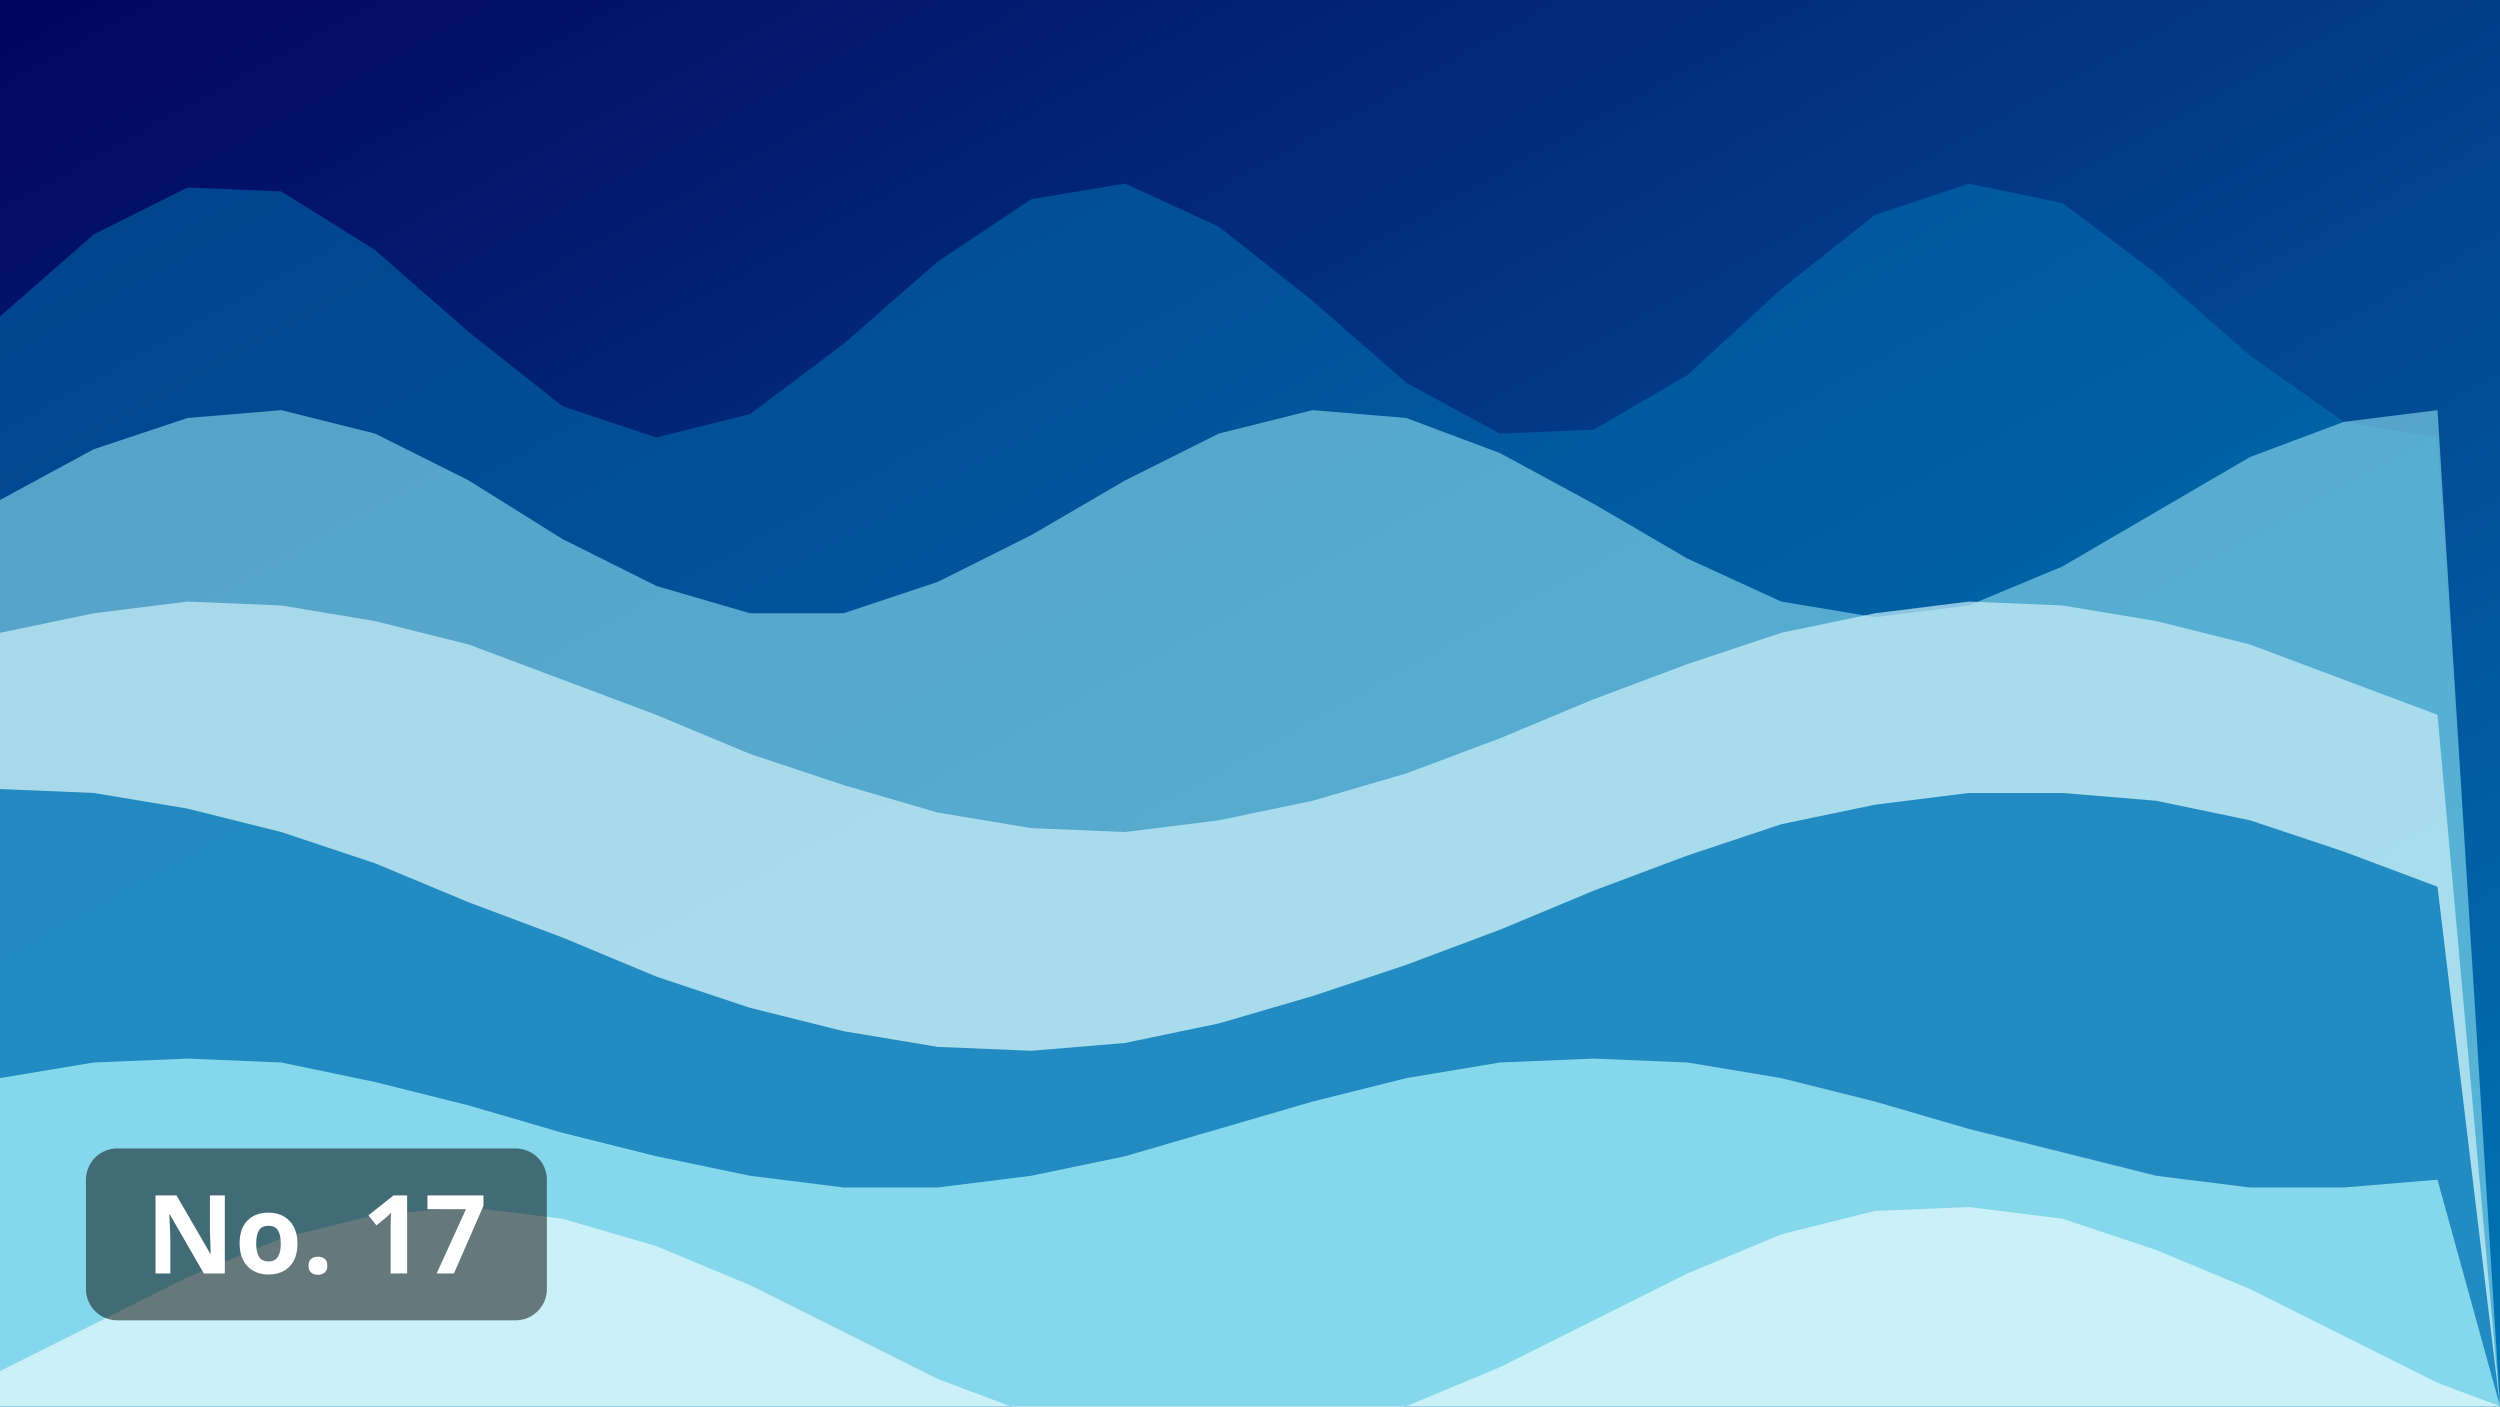
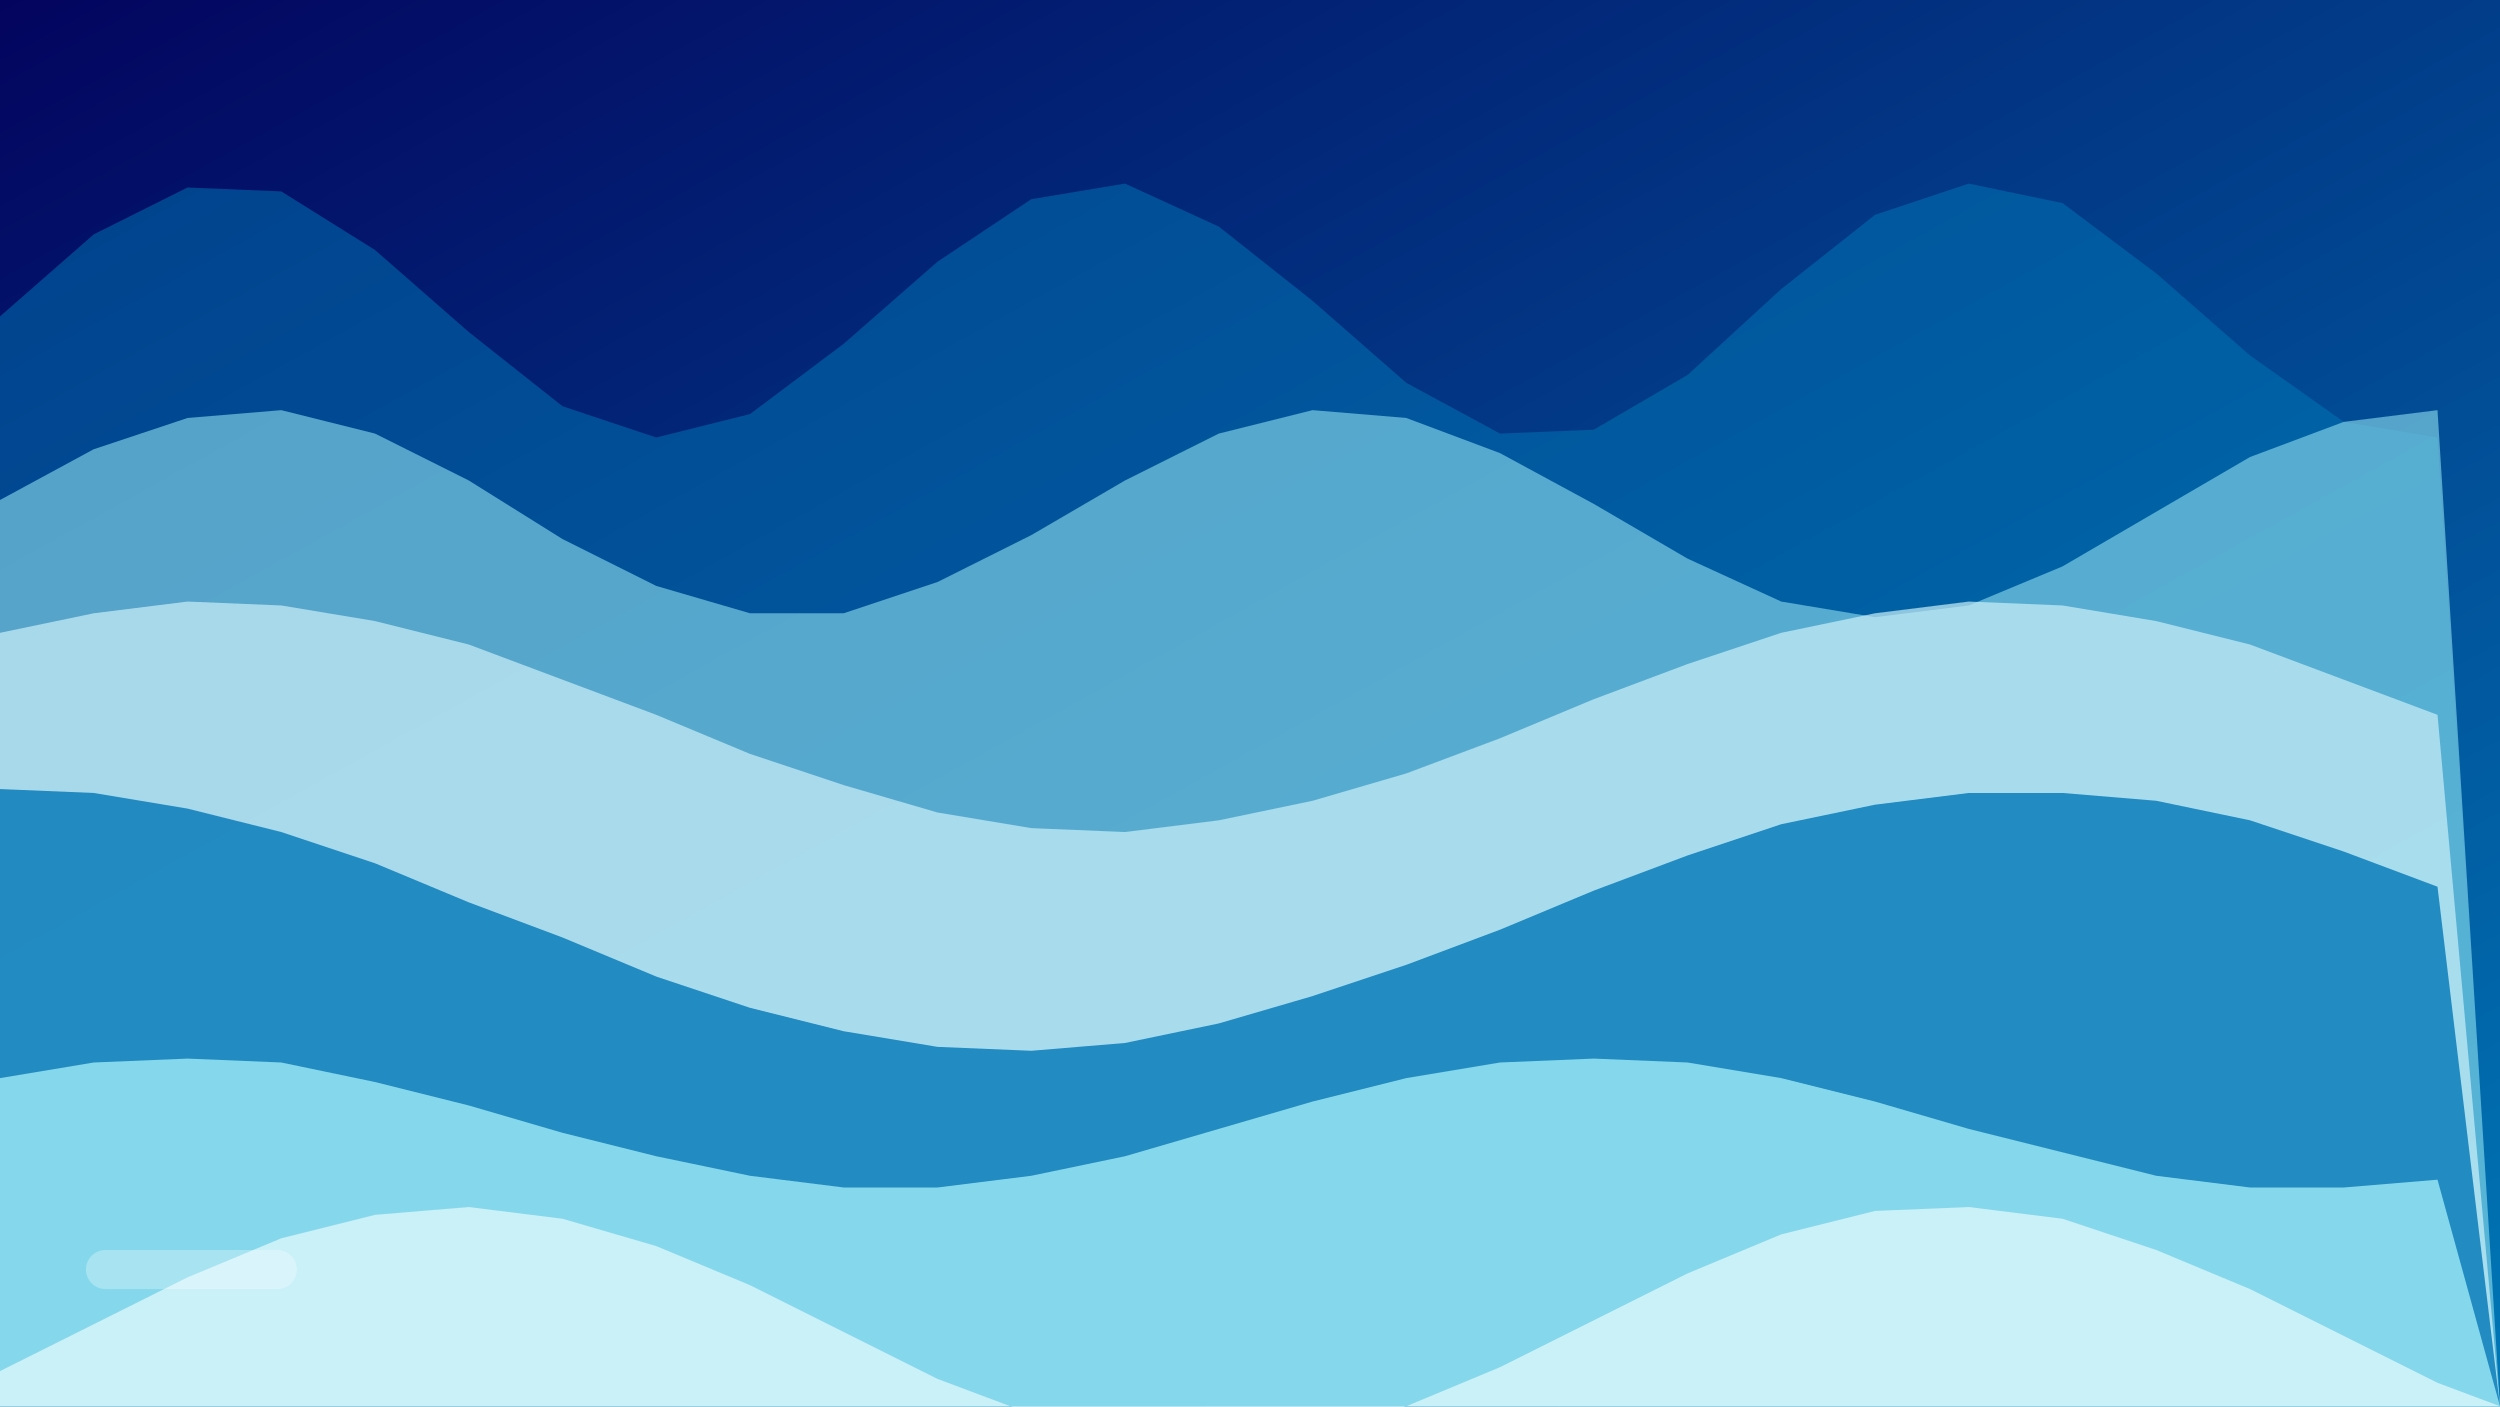
<svg xmlns="http://www.w3.org/2000/svg" width="640" height="360" viewBox="0 0 640 360">
  <defs>
    <linearGradient id="s" x1="0" y1="0" x2="1" y2="1">
      <stop offset="0" stop-color="#03045e" />
      <stop offset="1" stop-color="#0077b6" />
    </linearGradient>
  </defs>
  <rect width="640" height="360" fill="url(#s)" />
  <path d="M0 360L0 81L24 60L48 48L72 49L96 64L120 85L144 104L168 112L192 106L216 88L240 67L264 51L288 47L312 58L336 77L360 98L384 111L408 110L432 96L456 74L480 55L504 47L528 52L552 70L576 91L600 108L624 112L640 360Z" fill="#0077b6" opacity="0.5" />
  <path d="M0 360L0 128L24 115L48 107L72 105L96 111L120 123L144 138L168 150L192 157L216 157L240 149L264 137L288 123L312 111L336 105L360 107L384 116L408 129L432 143L456 154L480 158L504 155L528 145L552 131L576 117L600 108L624 105L640 360Z" fill="#90e0ef" opacity="0.6" />
  <path d="M0 360L0 162L24 157L48 154L72 155L96 159L120 165L144 174L168 183L192 193L216 201L240 208L264 212L288 213L312 210L336 205L360 198L384 189L408 179L432 170L456 162L480 157L504 154L528 155L552 159L576 165L600 174L624 183L640 360Z" fill="#caf0f8" opacity="0.7" />
  <path d="M0 360L0 202L24 203L48 207L72 213L96 221L120 231L144 240L168 250L192 258L216 264L240 268L264 269L288 267L312 262L336 255L360 247L384 238L408 228L432 219L456 211L480 206L504 203L528 203L552 205L576 210L600 218L624 227L640 360Z" fill="#0077b6" opacity="0.8" />
  <path d="M0 360L0 276L24 272L48 271L72 272L96 277L120 283L144 290L168 296L192 301L216 304L240 304L264 301L288 296L312 289L336 282L360 276L384 272L408 271L432 272L456 276L480 282L504 289L528 295L552 301L576 304L600 304L624 302L640 360Z" fill="#90e0ef" opacity="0.9" />
  <path d="M0 360L0 351L24 339L48 327L72 317L96 311L120 309L144 312L168 319L192 329L216 341L240 353L264 362L288 368L312 370L336 367L360 360L384 350L408 338L432 326L456 316L480 310L504 309L528 312L552 320L576 330L600 342L624 354L640 360Z" fill="#caf0f8" opacity="1" />
-   <g font-family="sans-serif" font-weight="800">
-     <rect x="22" y="294" width="118" height="44" rx="8" fill="#000" opacity="0.5" />
-     <text x="81" y="326" font-size="28" fill="#fff" text-anchor="middle">No. 17</text>
-   </g>
+   <rect x="22" y="320" width="54" height="10" rx="5" fill="#fff" opacity="0.28" />
</svg>
